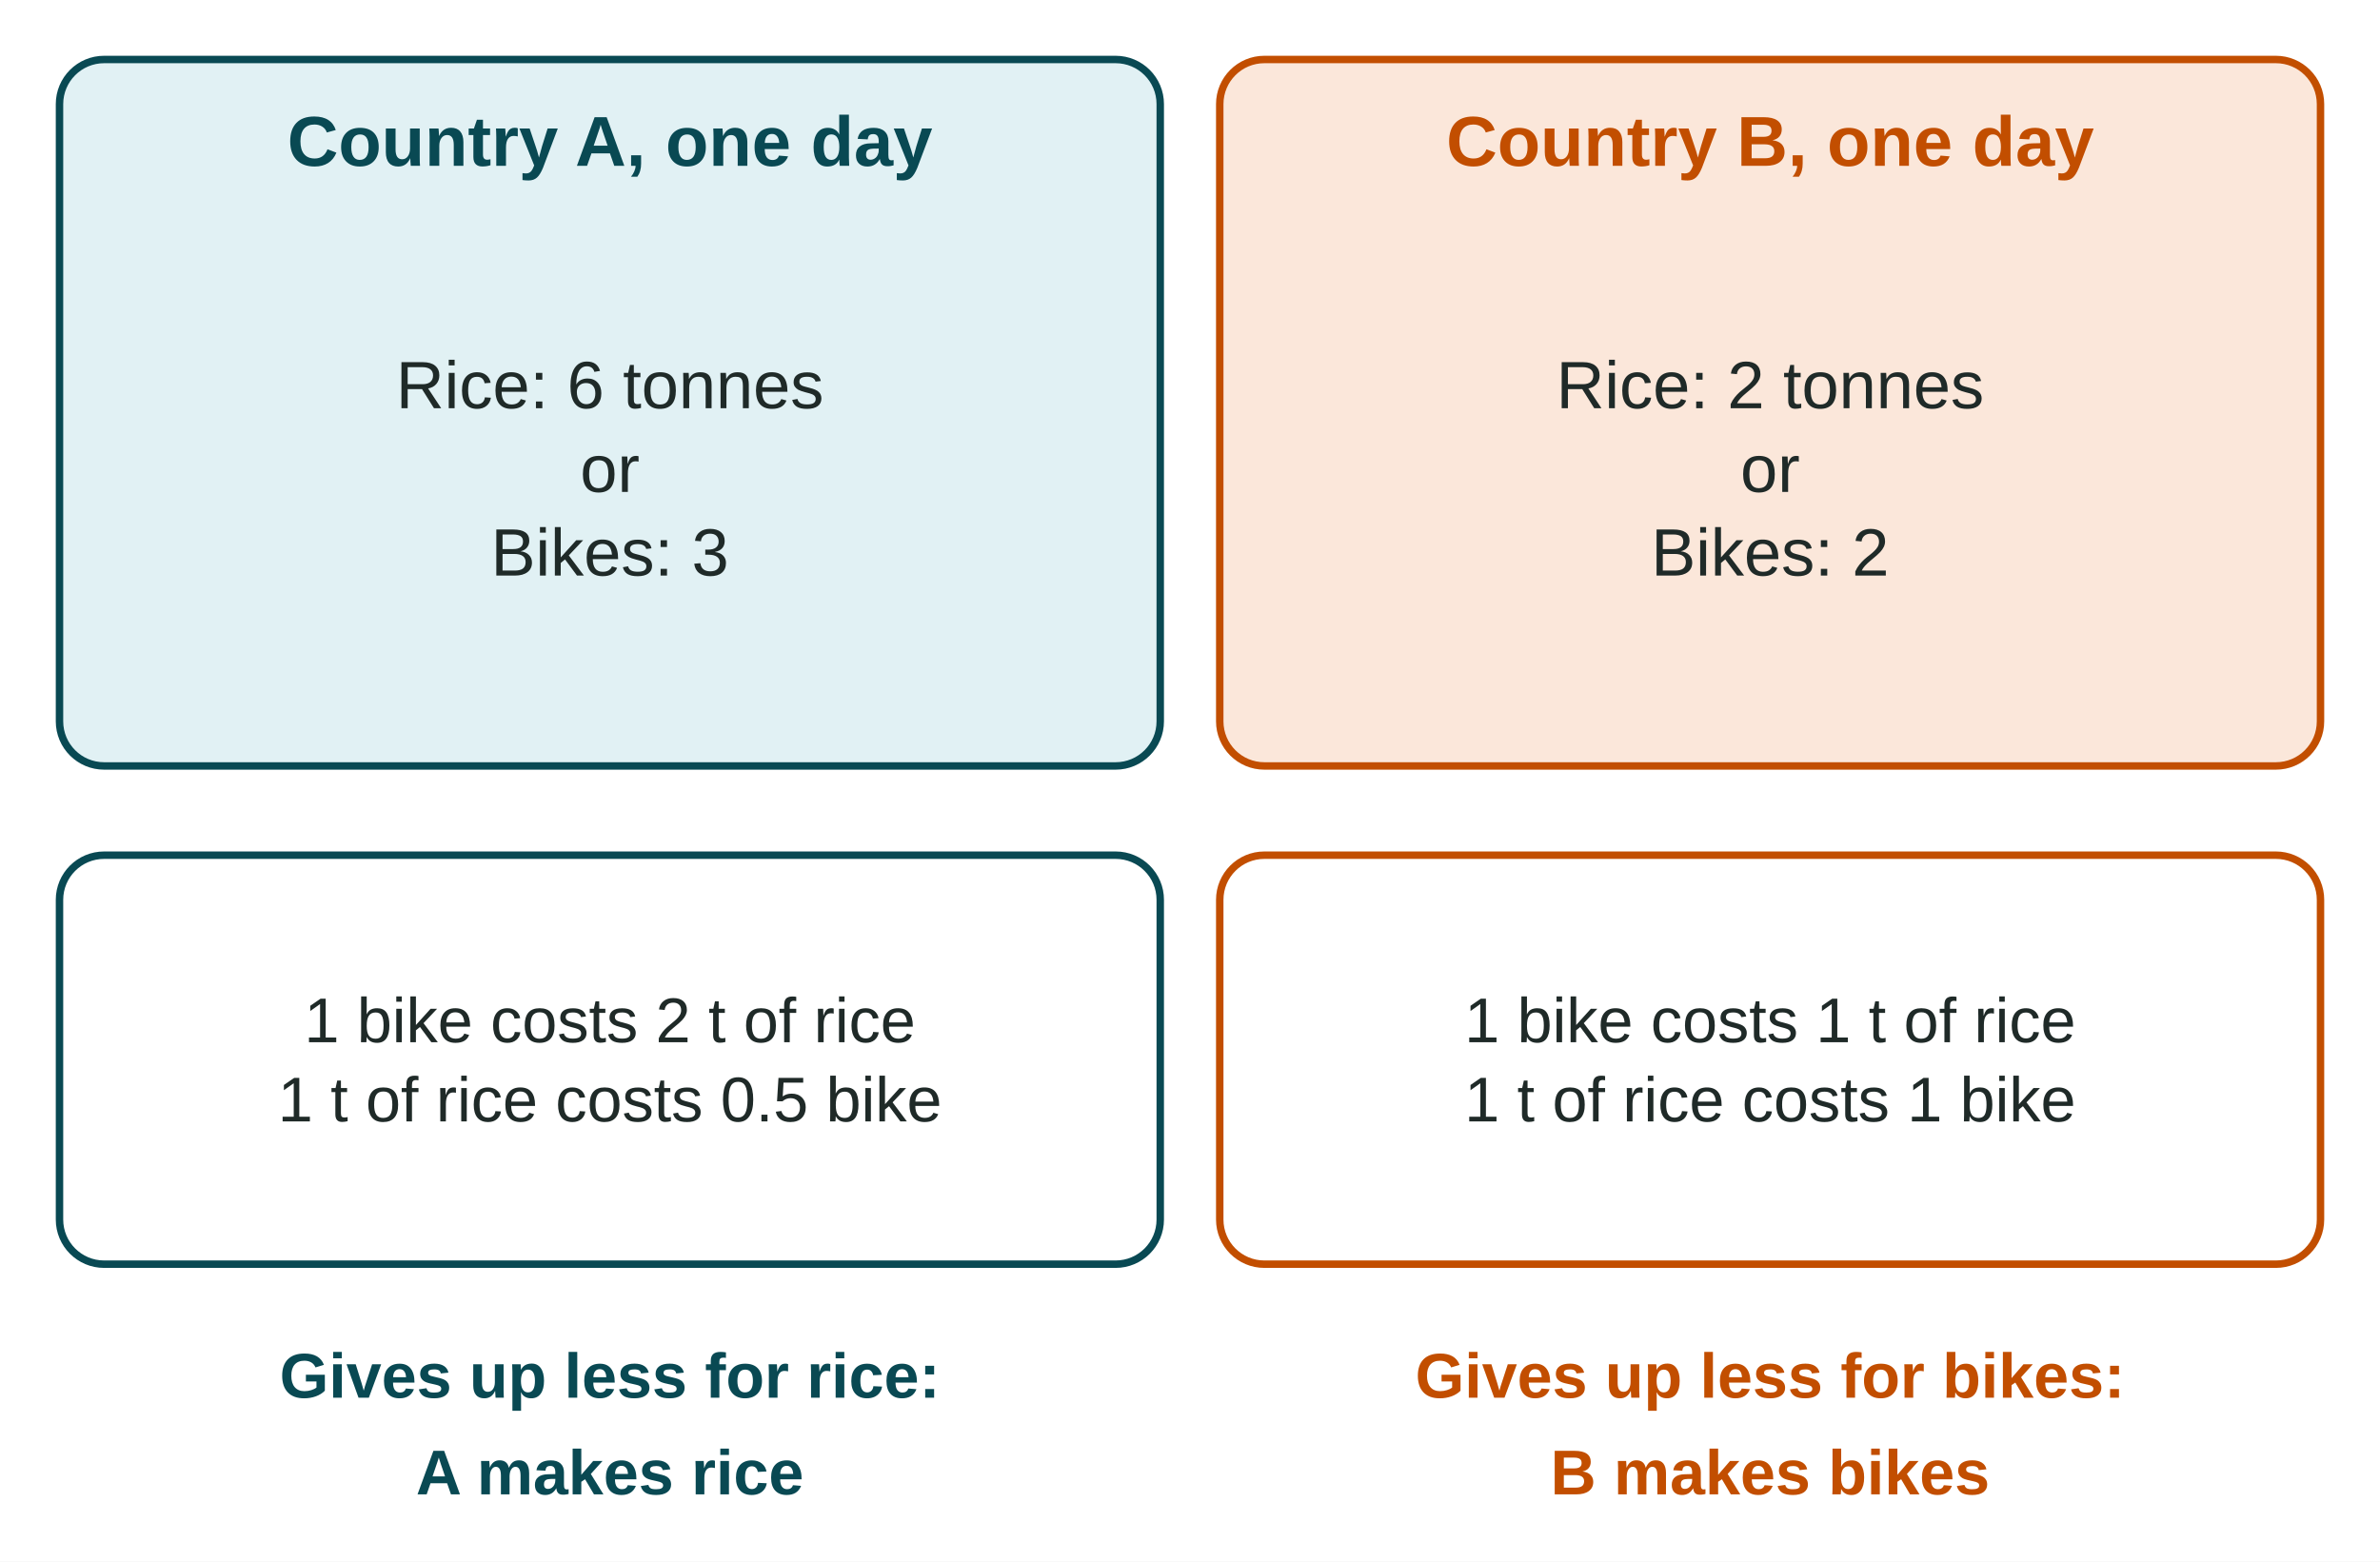
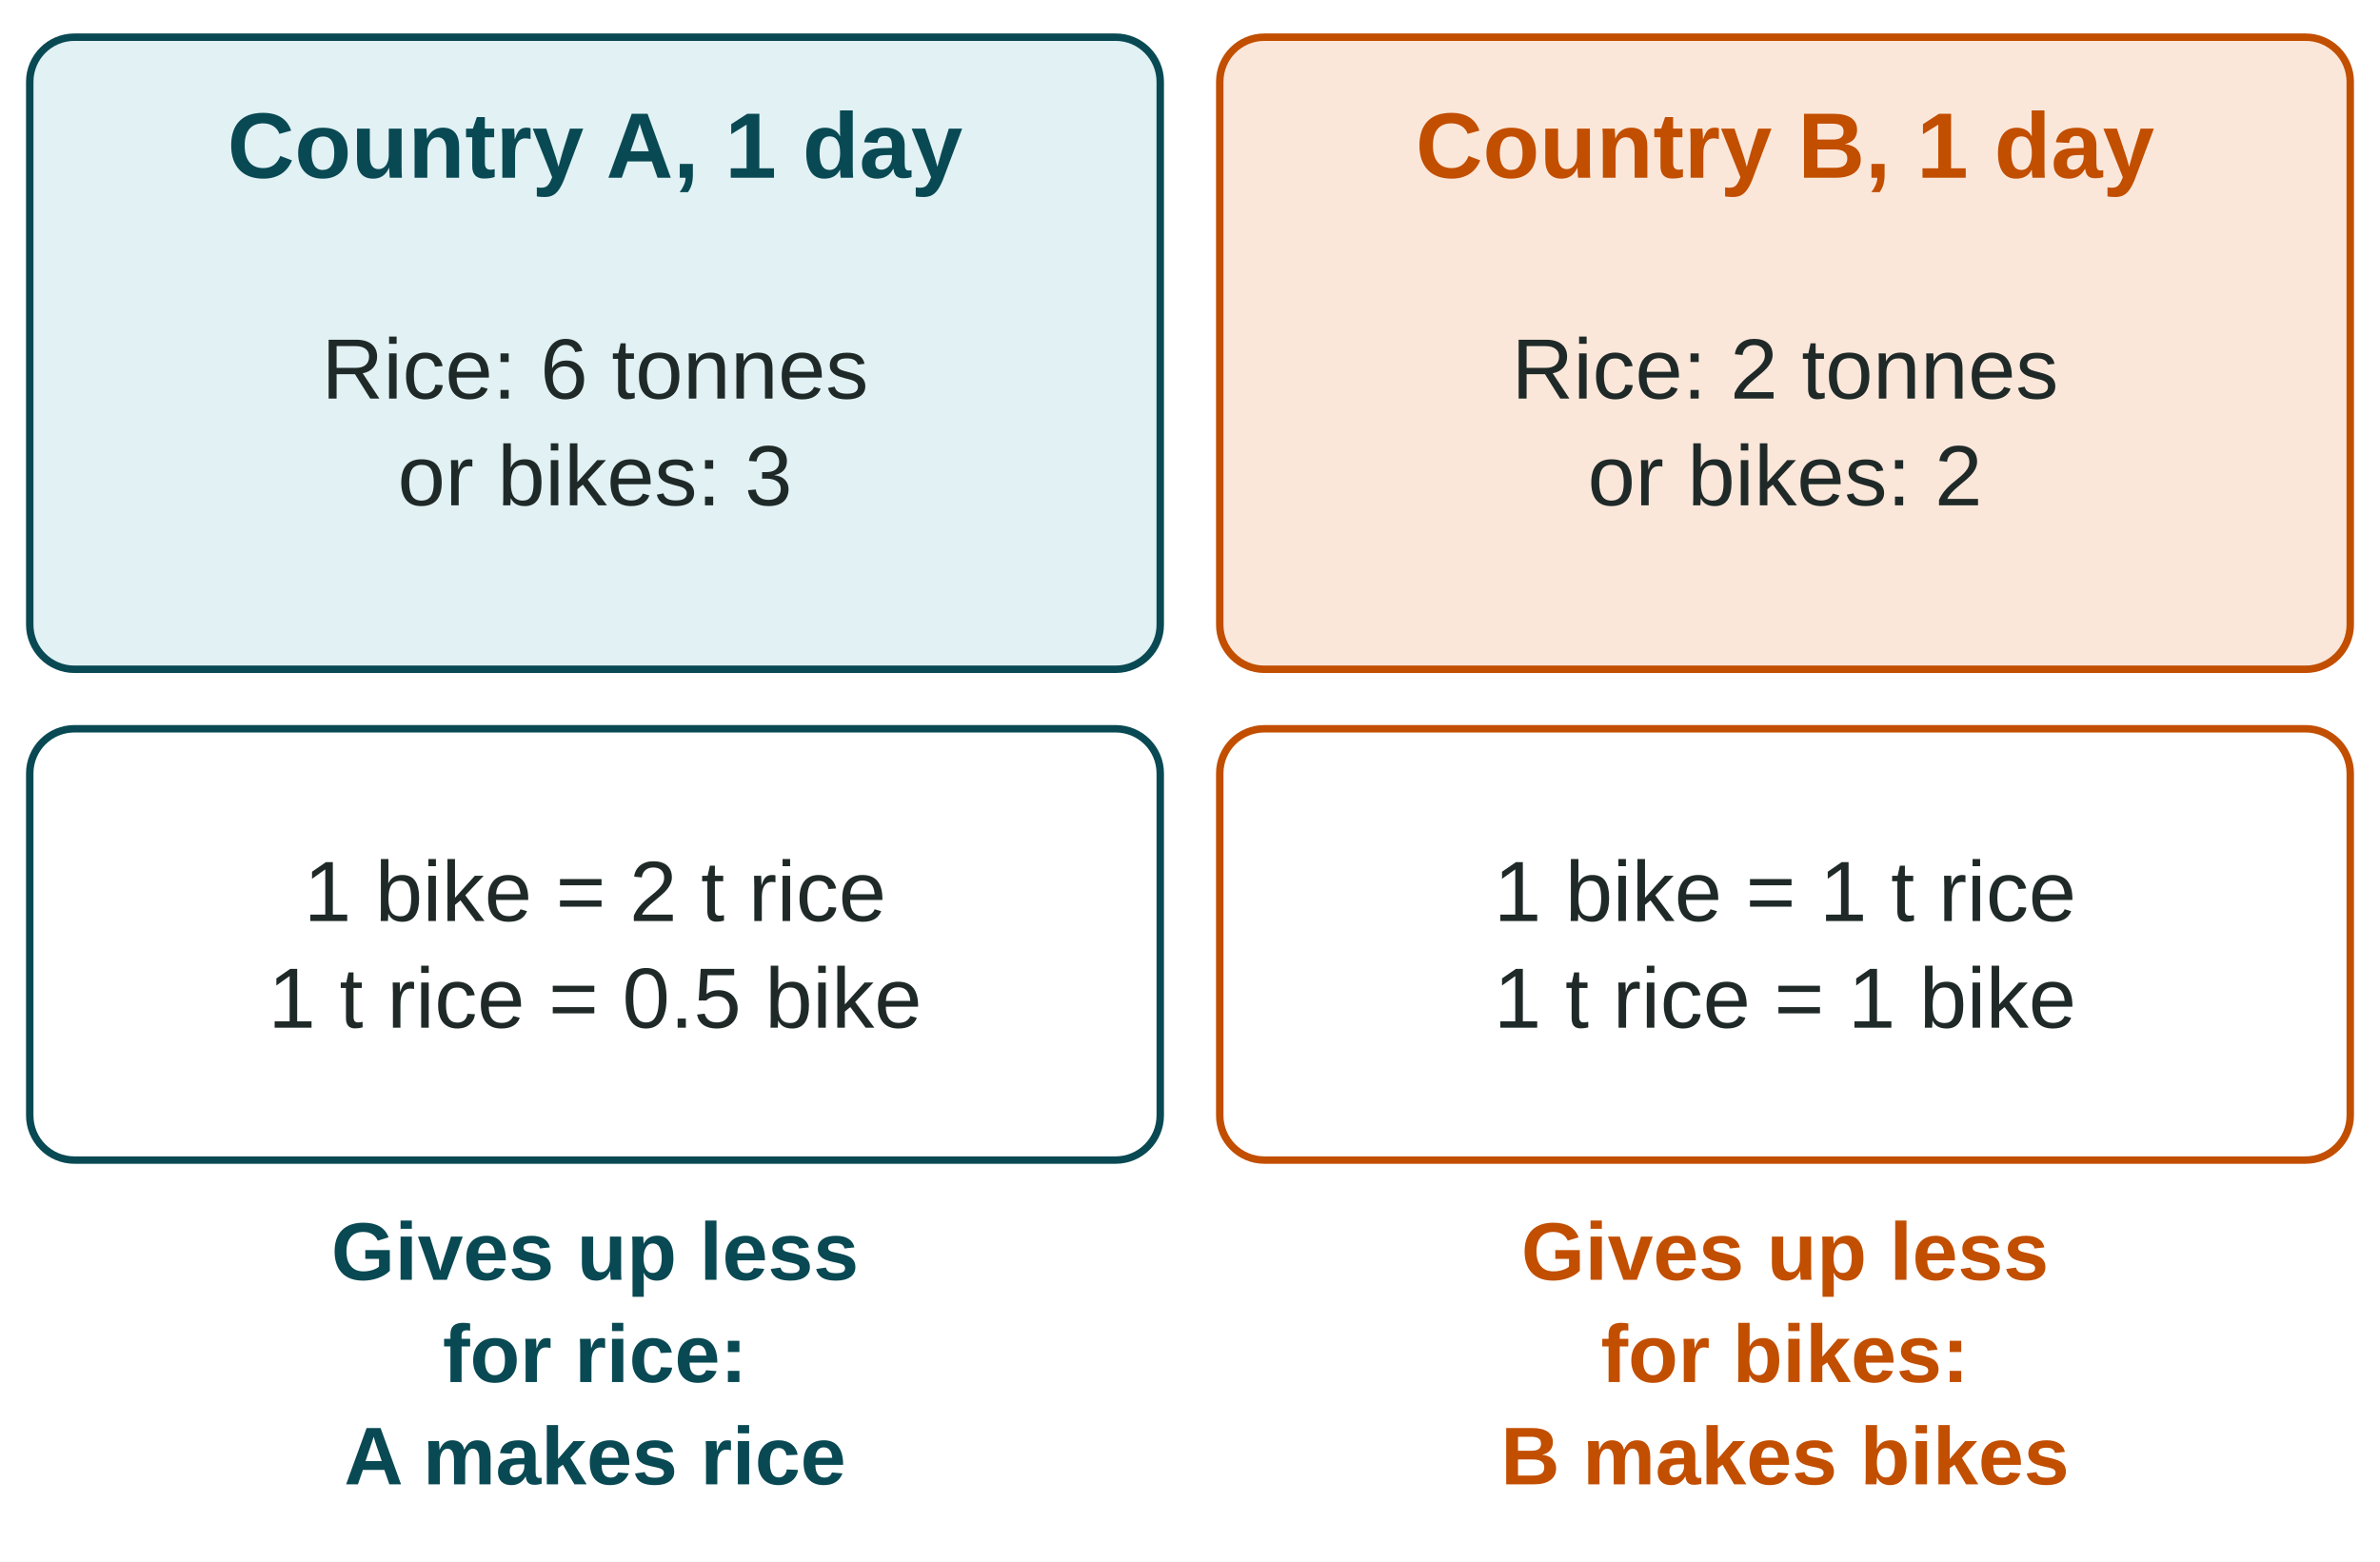
<svg xmlns="http://www.w3.org/2000/svg" viewBox="0 0 640 420" width="640" height="420" role="img" aria-labelledby="trade-world-economy-advantage-t trade-world-economy-advantage-d" font-family="Arial, Helvetica, sans-serif">
  <defs>
    <marker id="trade-world-economy-advantage-ar" viewBox="0 0 10 10" refX="9" refY="5" markerWidth="7" markerHeight="7" orient="auto-start-reverse">
      <path d="M0,0 L10,5 L0,10 z" fill="#1F2A28" />
    </marker>
  </defs>
  <rect width="640" height="420" fill="#FFFFFF" />
-   <rect x="16" y="16" width="296" height="190" rx="12" fill="#E1F1F4" stroke="#094953" stroke-width="2" />
-   <text x="164" y="44.6" font-size="19" font-weight="700" fill="#094953" text-anchor="middle">Country A, one day</text>
-   <text x="164" y="109.8" font-size="18" font-weight="400" fill="#1F2A28" text-anchor="middle">Rice: 6 tonnes</text>
-   <text x="164" y="132.3" font-size="18" font-weight="400" fill="#1F2A28" text-anchor="middle">or</text>
-   <text x="164" y="154.8" font-size="18" font-weight="400" fill="#1F2A28" text-anchor="middle">Bikes: 3</text>
-   <rect x="328" y="16" width="296" height="190" rx="12" fill="#FBE7DA" stroke="#C24E00" stroke-width="2" />
-   <text x="476" y="44.6" font-size="19" font-weight="700" fill="#C24E00" text-anchor="middle">Country B, one day</text>
-   <text x="476" y="109.8" font-size="18" font-weight="400" fill="#1F2A28" text-anchor="middle">Rice: 2 tonnes</text>
-   <text x="476" y="132.3" font-size="18" font-weight="400" fill="#1F2A28" text-anchor="middle">or</text>
-   <text x="476" y="154.8" font-size="18" font-weight="400" fill="#1F2A28" text-anchor="middle">Bikes: 2</text>
-   <rect x="16" y="230" width="296" height="110" rx="12" fill="#FFFFFF" stroke="#094953" stroke-width="2" />
-   <text x="164" y="280.3" font-size="17" font-weight="400" fill="#1F2A28" text-anchor="middle">1 bike costs 2 t of rice</text>
-   <text x="164" y="301.6" font-size="17" font-weight="400" fill="#1F2A28" text-anchor="middle">1 t of rice costs 0.5 bike</text>
-   <rect x="328" y="230" width="296" height="110" rx="12" fill="#FFFFFF" stroke="#C24E00" stroke-width="2" />
-   <text x="476" y="280.3" font-size="17" font-weight="400" fill="#1F2A28" text-anchor="middle">1 bike costs 1 t of rice</text>
-   <text x="476" y="301.6" font-size="17" font-weight="400" fill="#1F2A28" text-anchor="middle">1 t of rice costs 1 bike</text>
-   <text x="164" y="375.9" font-size="17" font-weight="700" fill="#094953" text-anchor="middle">Gives up less for rice:</text>
-   <text x="164" y="401.9" font-size="17" font-weight="700" fill="#094953" text-anchor="middle">A makes rice</text>
-   <text x="476" y="375.9" font-size="17" font-weight="700" fill="#C24E00" text-anchor="middle">Gives up less for bikes:</text>
-   <text x="476" y="401.9" font-size="17" font-weight="700" fill="#C24E00" text-anchor="middle">B makes bikes</text>
+   <rect x="8" y="10" width="304" height="170" rx="12" fill="#E1F1F4" stroke="#094953" stroke-width="2" />
+   <text x="160" y="47.8" font-size="25" font-weight="700" fill="#094953" text-anchor="middle">Country A, 1 day</text>
+   <text x="160" y="107.2" font-size="23" font-weight="400" fill="#1F2A28" text-anchor="middle">Rice: 6 tonnes</text>
+   <text x="160" y="135.9" font-size="23" font-weight="400" fill="#1F2A28" text-anchor="middle">or bikes: 3</text>
+   <rect x="328" y="10" width="304" height="170" rx="12" fill="#FBE7DA" stroke="#C24E00" stroke-width="2" />
+   <text x="480" y="47.8" font-size="25" font-weight="700" fill="#C24E00" text-anchor="middle">Country B, 1 day</text>
+   <text x="480" y="107.2" font-size="23" font-weight="400" fill="#1F2A28" text-anchor="middle">Rice: 2 tonnes</text>
+   <text x="480" y="135.9" font-size="23" font-weight="400" fill="#1F2A28" text-anchor="middle">or bikes: 2</text>
+   <rect x="8" y="196" width="304" height="116" rx="12" fill="#FFFFFF" stroke="#094953" stroke-width="2" />
+   <text x="160" y="247.7" font-size="23" font-weight="400" fill="#1F2A28" text-anchor="middle">1 bike = 2 t rice</text>
+   <text x="160" y="276.4" font-size="23" font-weight="400" fill="#1F2A28" text-anchor="middle">1 t rice = 0.5 bike</text>
+   <rect x="328" y="196" width="304" height="116" rx="12" fill="#FFFFFF" stroke="#C24E00" stroke-width="2" />
+   <text x="480" y="247.7" font-size="23" font-weight="400" fill="#1F2A28" text-anchor="middle">1 bike = 1 t rice</text>
+   <text x="480" y="276.4" font-size="23" font-weight="400" fill="#1F2A28" text-anchor="middle">1 t rice = 1 bike</text>
+   <text x="160" y="344.2" font-size="22" font-weight="700" fill="#094953" text-anchor="middle">Gives up less</text>
+   <text x="160" y="371.7" font-size="22" font-weight="700" fill="#094953" text-anchor="middle">for rice:</text>
+   <text x="160" y="399.2" font-size="22" font-weight="700" fill="#094953" text-anchor="middle">A makes rice</text>
+   <text x="480" y="344.2" font-size="22" font-weight="700" fill="#C24E00" text-anchor="middle">Gives up less</text>
+   <text x="480" y="371.7" font-size="22" font-weight="700" fill="#C24E00" text-anchor="middle">for bikes:</text>
+   <text x="480" y="399.2" font-size="22" font-weight="700" fill="#C24E00" text-anchor="middle">B makes bikes</text>
</svg>
